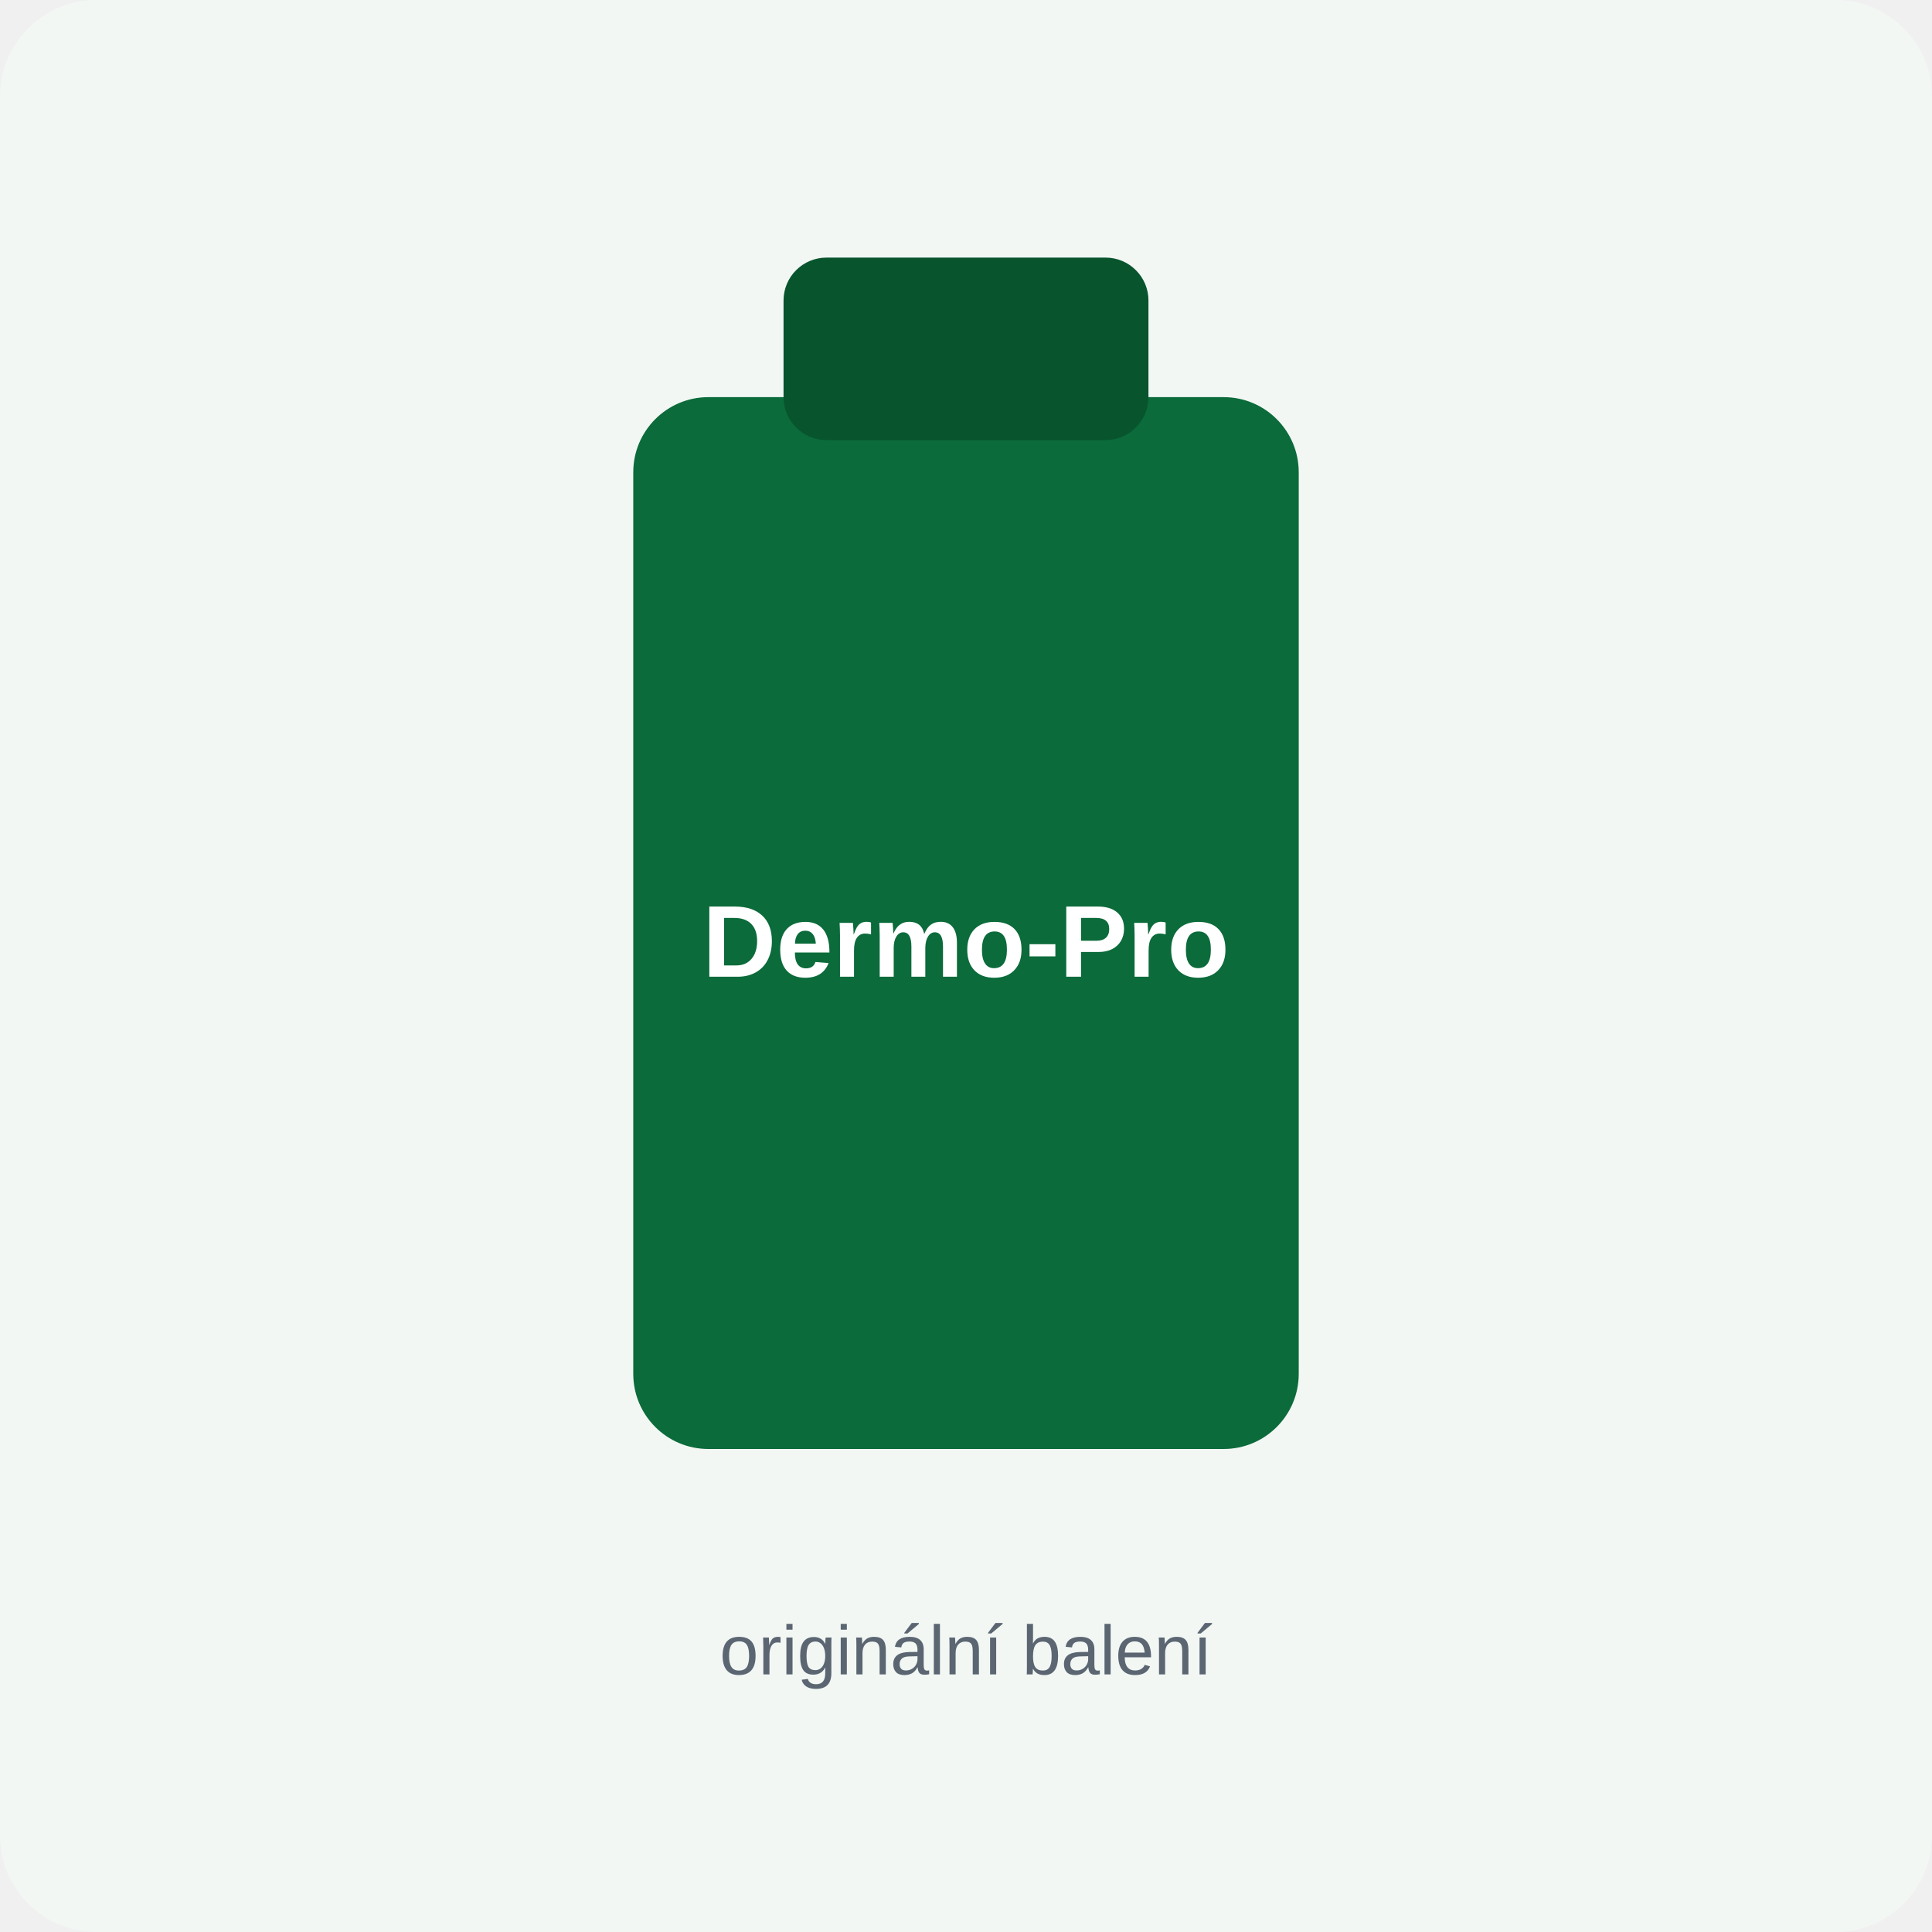
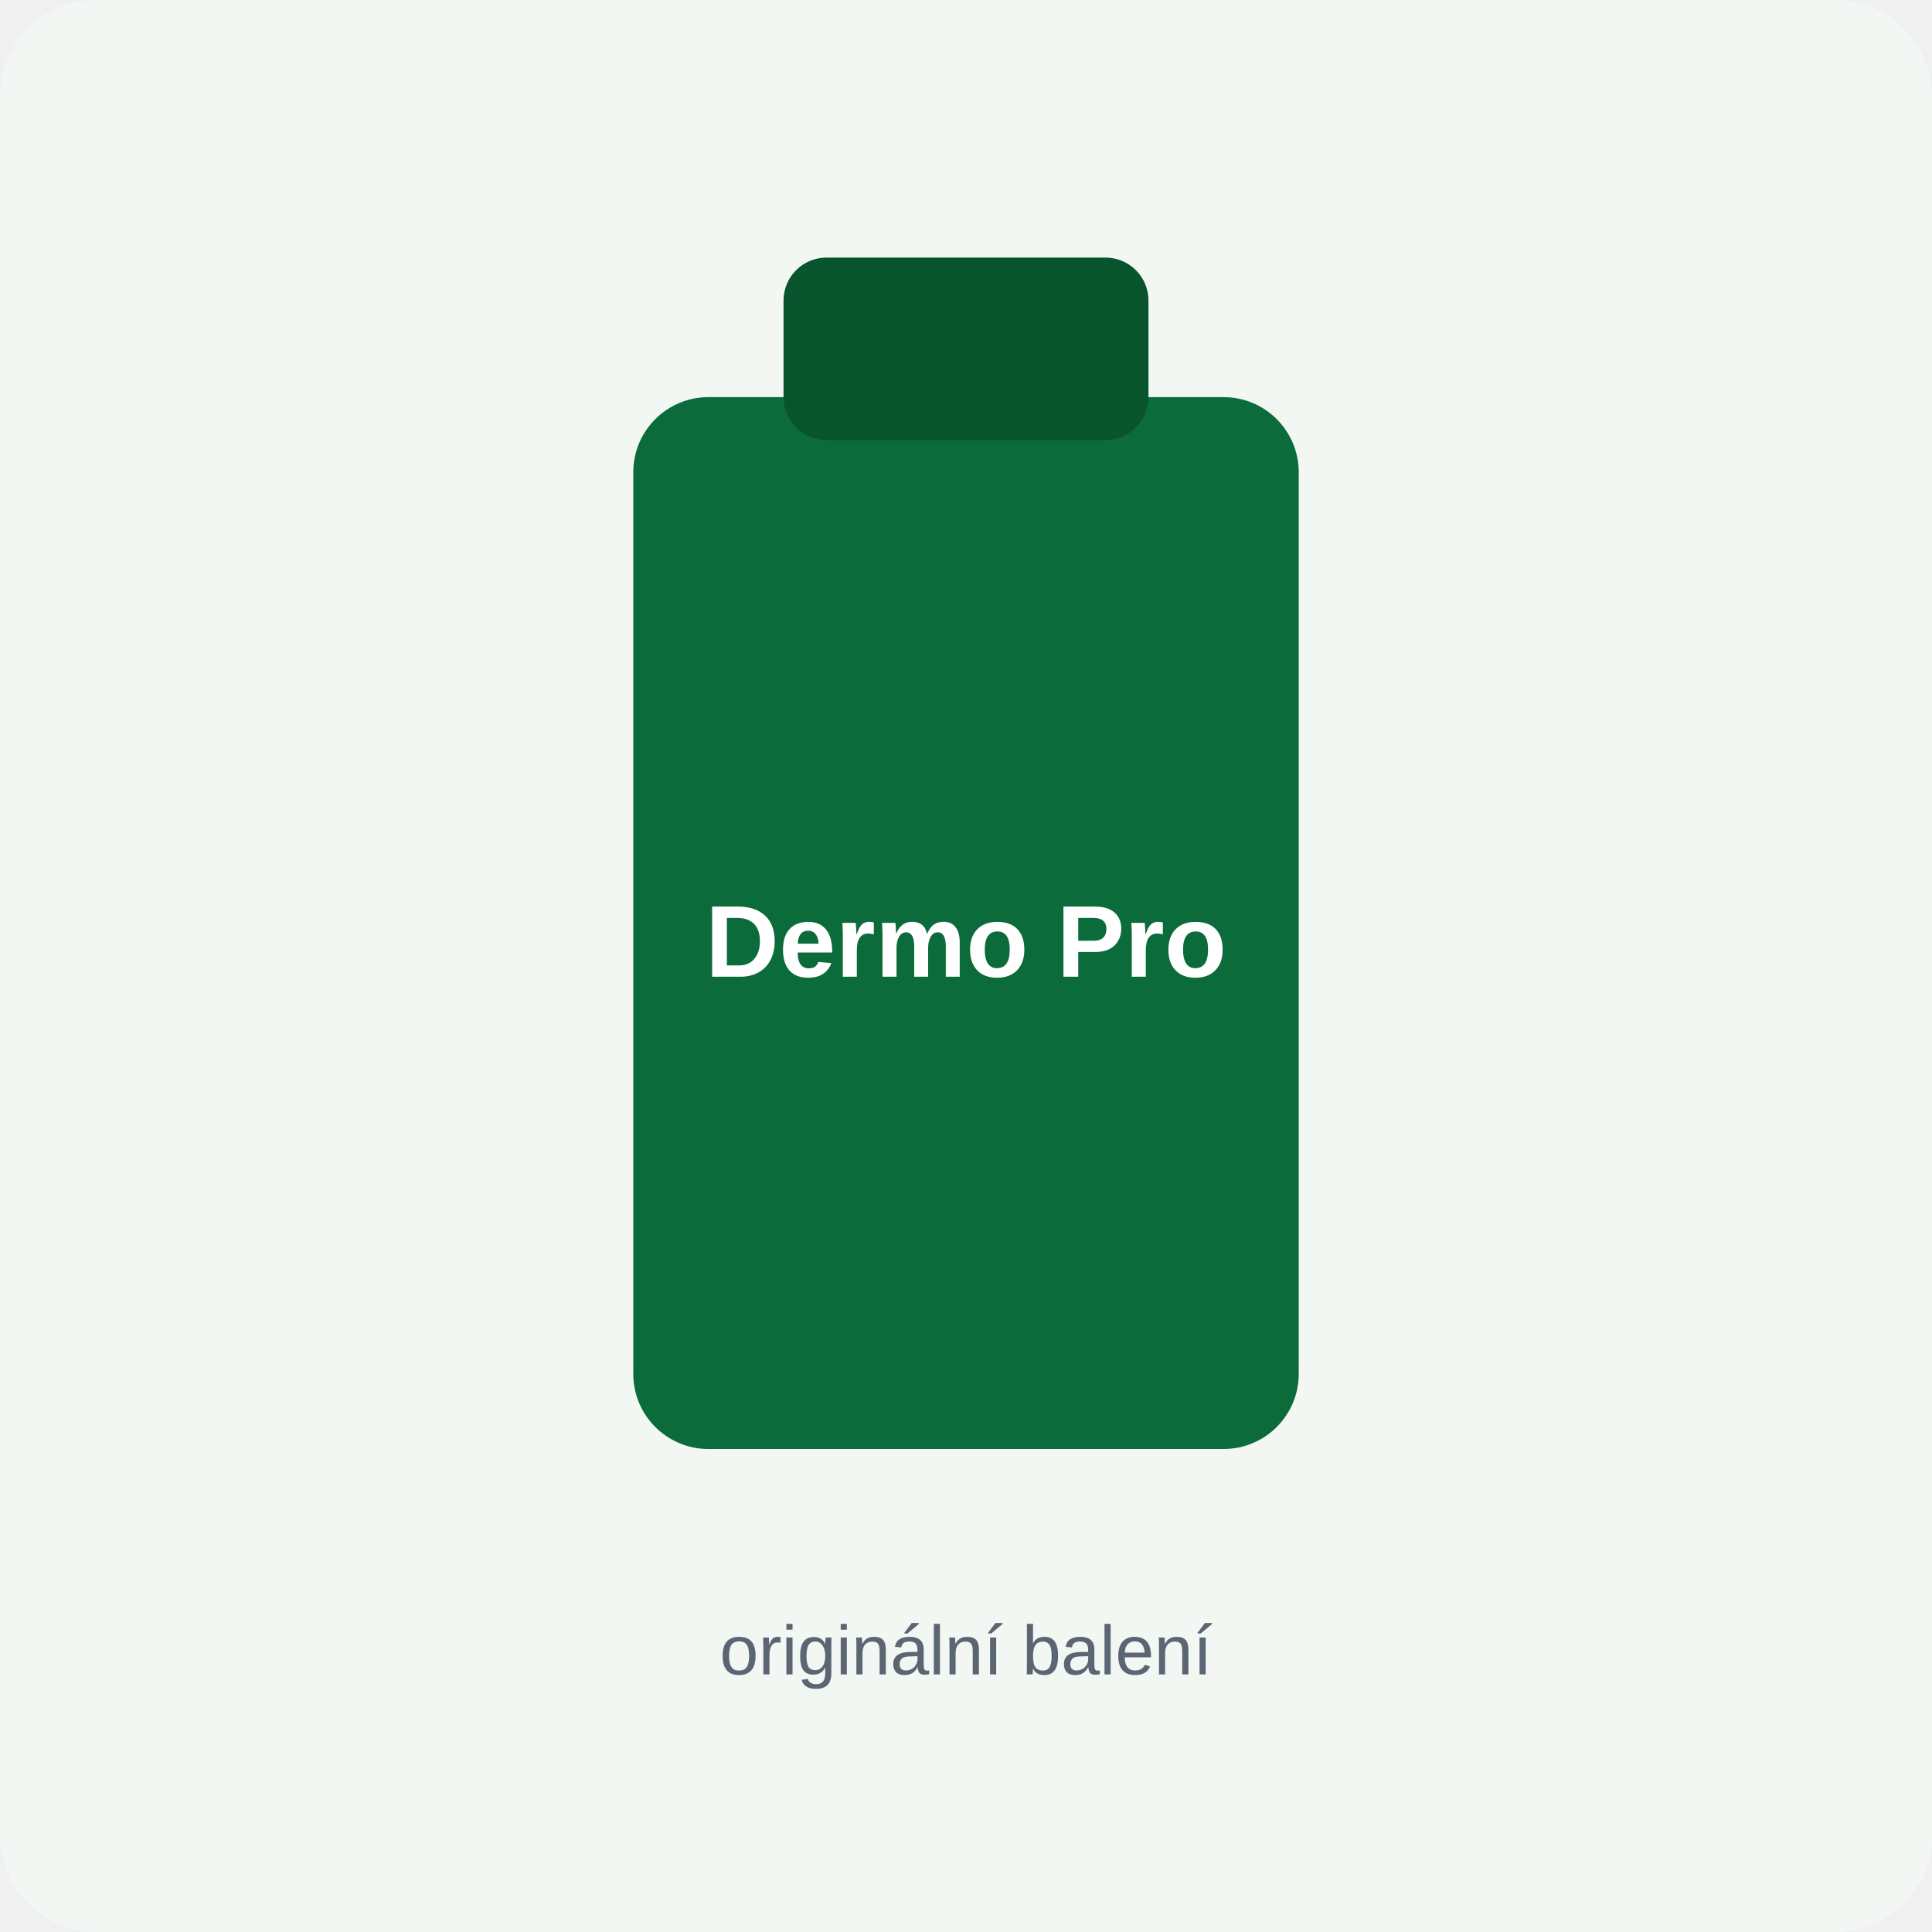
<svg xmlns="http://www.w3.org/2000/svg" width="360" height="360" viewBox="0 0 360 360">
  <rect width="360" height="360" rx="18" fill="#f2f7f4" />
  <rect x="118" y="74" width="124" height="196" rx="14" fill="#0b6b3a" />
  <rect x="146" y="48" width="68" height="34" rx="8" fill="#08542d" />
-   <text x="180" y="182" text-anchor="middle" fill="#fff" font-family="Arial" font-size="19" font-weight="bold">Dermo-Pro</text>
+   <text x="180" y="182" text-anchor="middle" fill="#fff" font-family="Arial" font-size="19" font-weight="bold">Dermo Pro</text>
  <text x="180" y="312" text-anchor="middle" fill="#5b6672" font-family="Arial" font-size="13">originální balení</text>
</svg>
